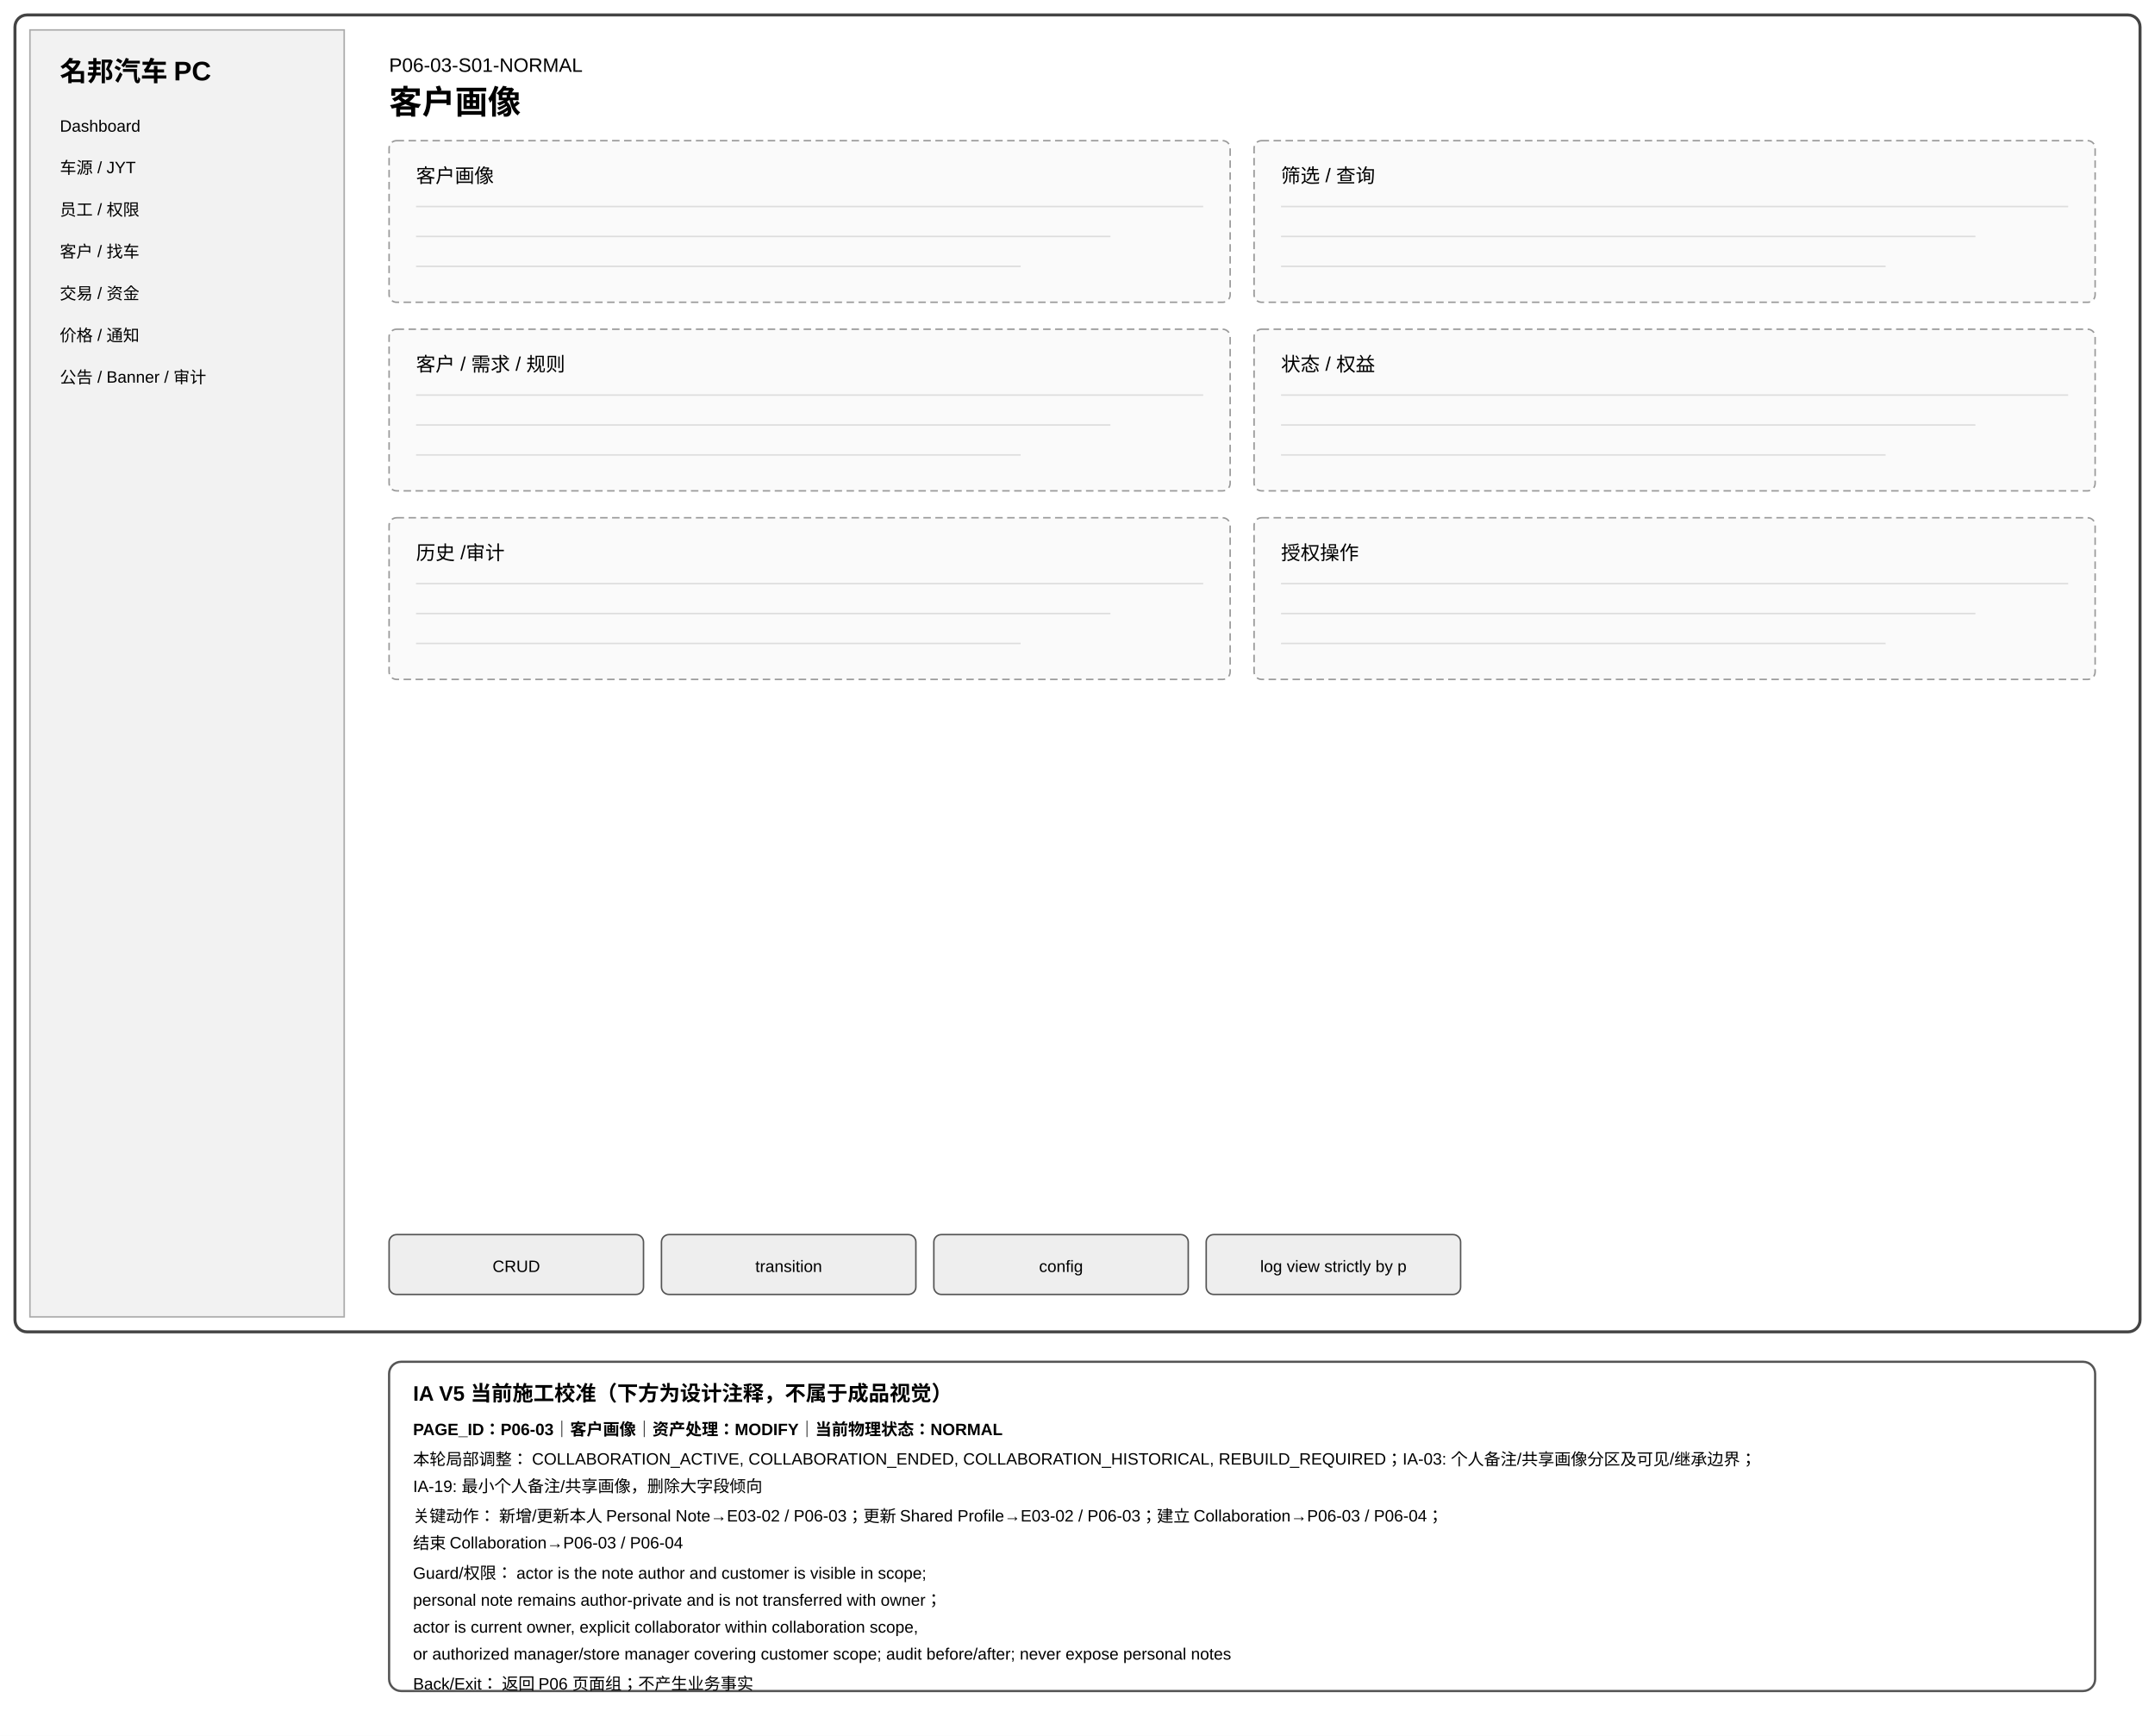
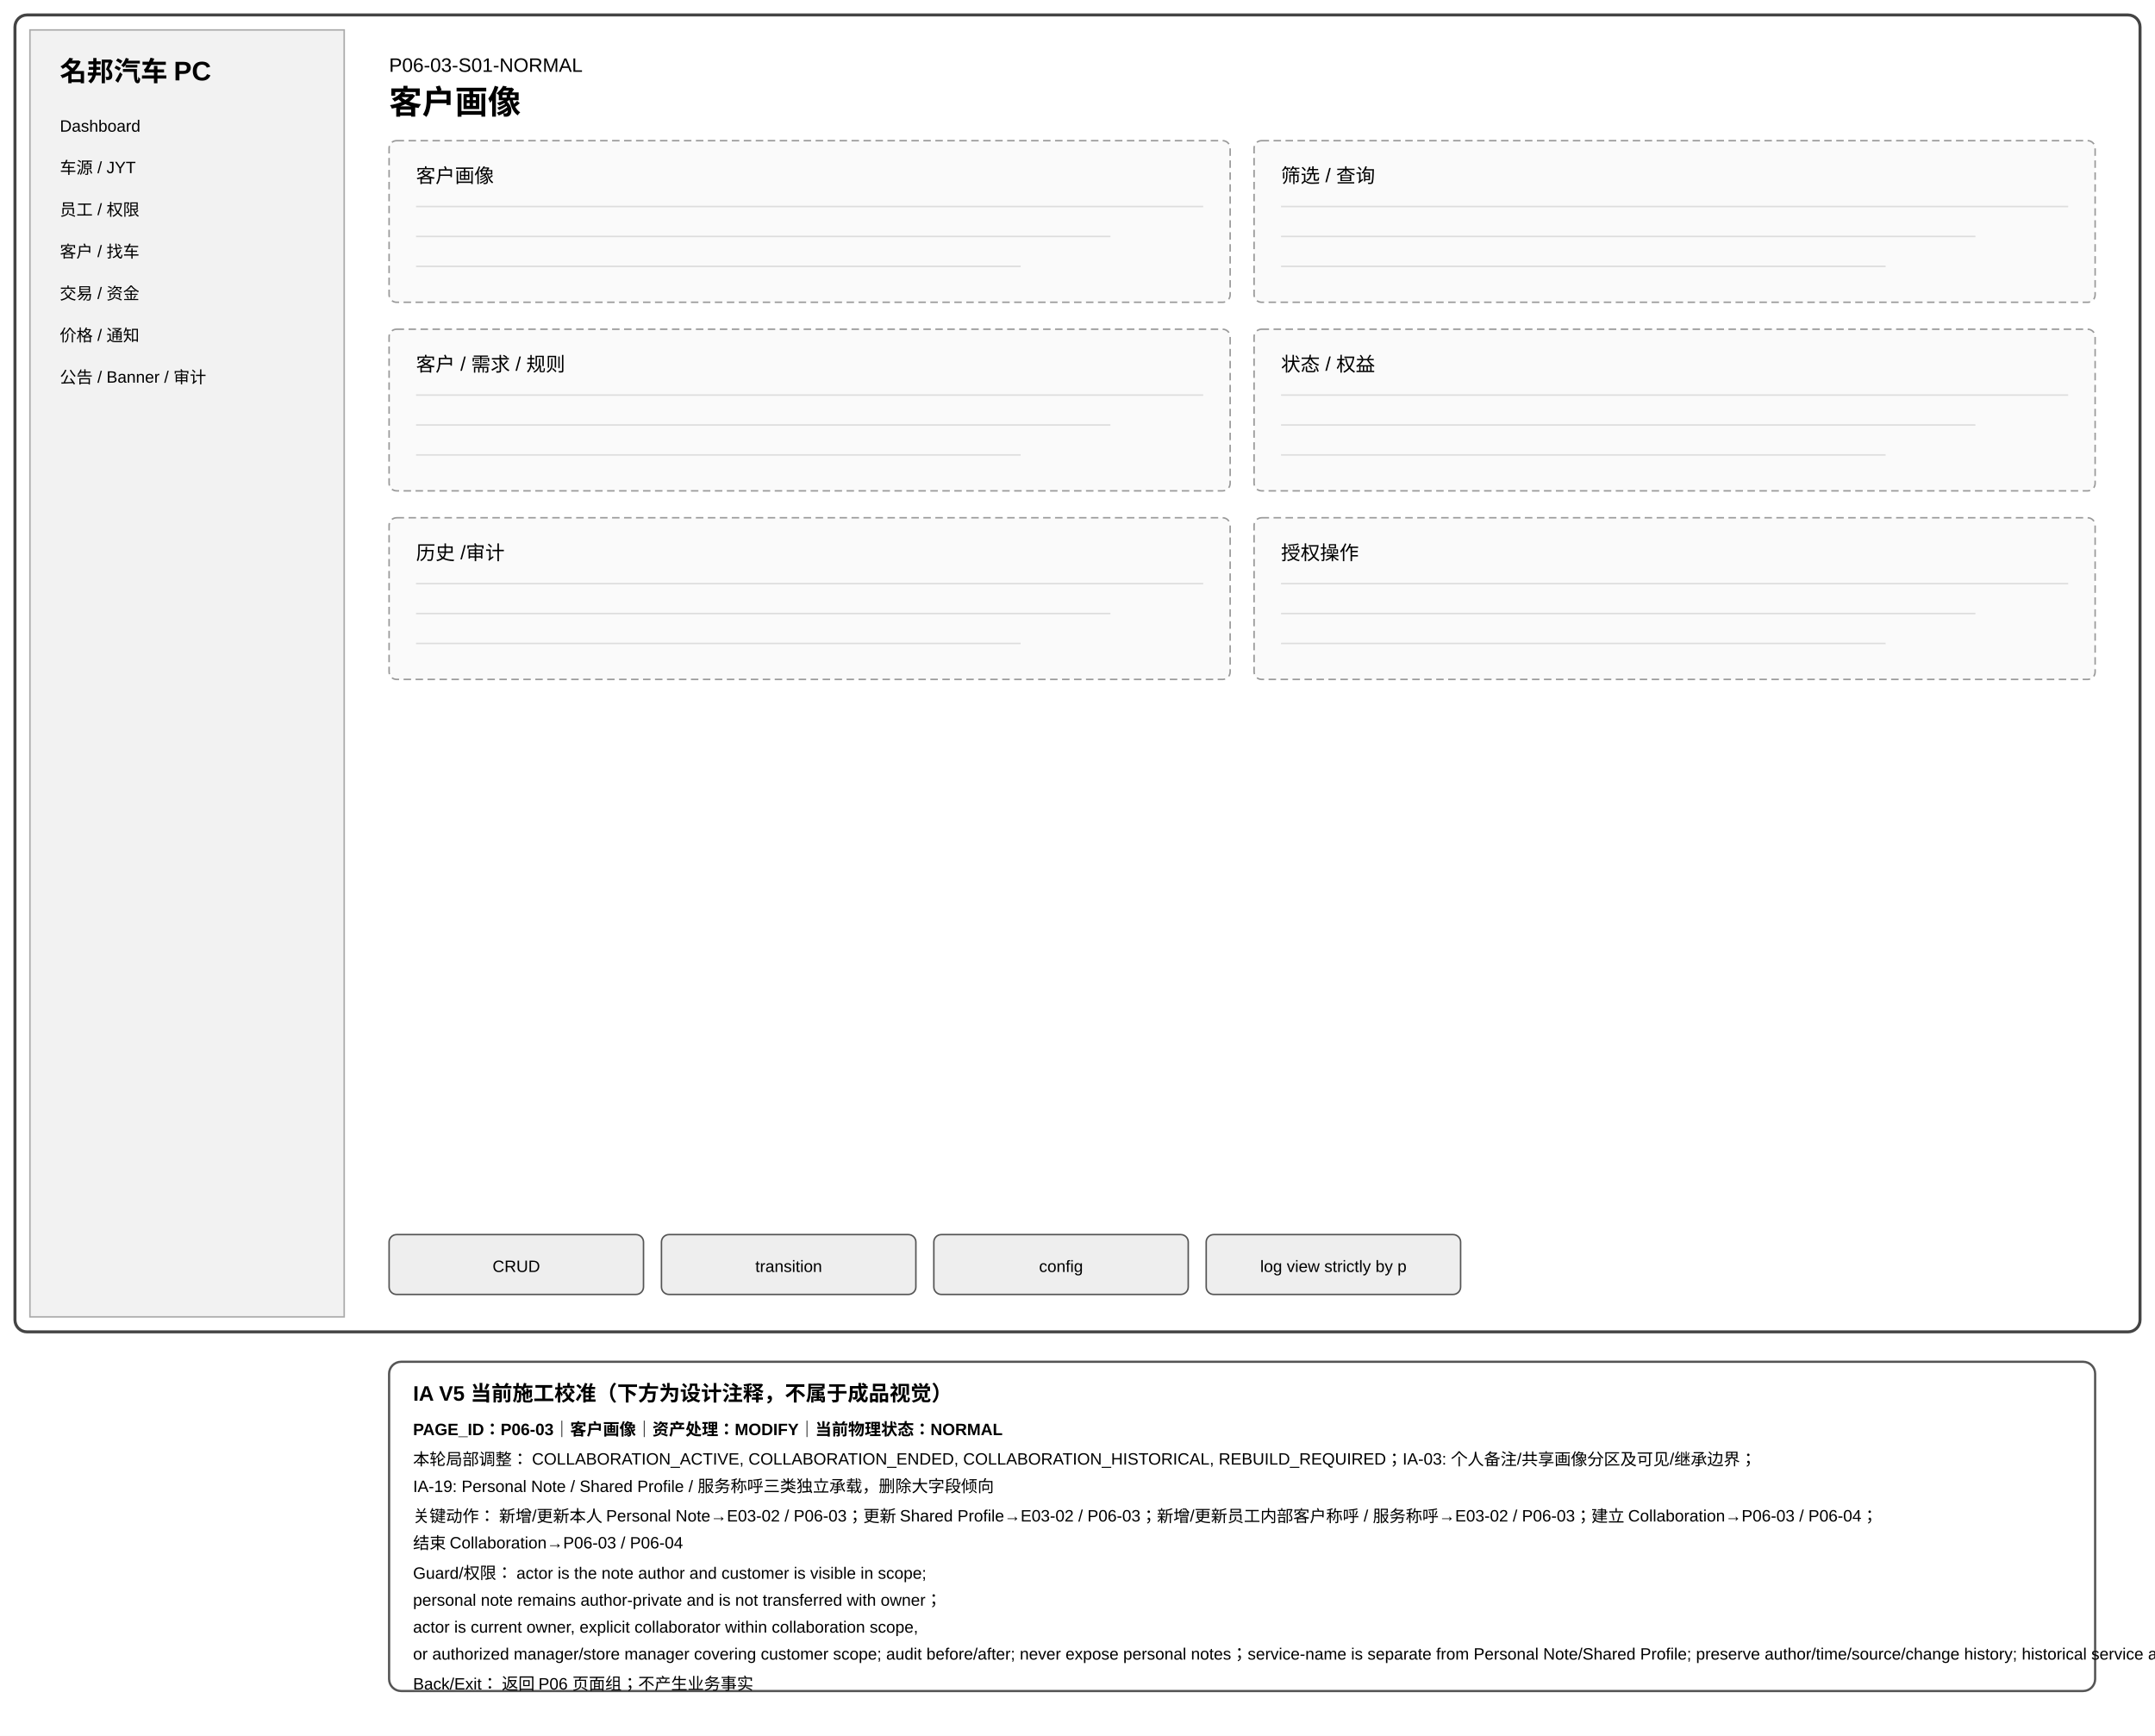
<svg xmlns="http://www.w3.org/2000/svg" width="1440" height="1160" viewBox="0 0 1440 1160">
  <rect width="100%" height="100%" fill="white" />
  <rect x="10" y="10" width="1420" height="880" rx="8" fill="none" stroke="#444" stroke-width="2" />
  <rect x="20" y="20" width="210" height="860" fill="#f2f2f2" stroke="#aaa" />
  <text x="40" y="54" font-family="Arial,sans-serif" font-size="18" font-weight="bold">名邦汽车 PC</text>
  <text x="40" y="88" font-family="Arial,sans-serif" font-size="11">Dashboard</text>
  <text x="40" y="116" font-family="Arial,sans-serif" font-size="11">车源 / JYT</text>
  <text x="40" y="144" font-family="Arial,sans-serif" font-size="11">员工 / 权限</text>
  <text x="40" y="172" font-family="Arial,sans-serif" font-size="11">客户 / 找车</text>
  <text x="40" y="200" font-family="Arial,sans-serif" font-size="11">交易 / 资金</text>
  <text x="40" y="228" font-family="Arial,sans-serif" font-size="11">价格 / 通知</text>
  <text x="40" y="256" font-family="Arial,sans-serif" font-size="11">公告 / Banner / 审计</text>
  <text x="260" y="48" font-family="Arial,sans-serif" font-size="13">P06-03-S01-NORMAL</text>
  <text x="260" y="76" font-family="Arial,sans-serif" font-size="22" font-weight="bold">客户画像</text>
  <rect x="260.0" y="94" width="562.0" height="108" rx="5" fill="#fafafa" stroke="#999" stroke-dasharray="5 3" />
  <text x="278.0" y="122" font-family="Arial,sans-serif" font-size="13">客户画像</text>
  <line x1="278.0" y1="138" x2="804.0" y2="138" stroke="#ddd" />
  <line x1="278.0" y1="158" x2="742.0" y2="158" stroke="#ddd" />
  <line x1="278.0" y1="178" x2="682.0" y2="178" stroke="#ddd" />
  <rect x="838.0" y="94" width="562.0" height="108" rx="5" fill="#fafafa" stroke="#999" stroke-dasharray="5 3" />
  <text x="856.0" y="122" font-family="Arial,sans-serif" font-size="13">筛选 / 查询</text>
  <line x1="856.0" y1="138" x2="1382.0" y2="138" stroke="#ddd" />
  <line x1="856.0" y1="158" x2="1320.0" y2="158" stroke="#ddd" />
  <line x1="856.0" y1="178" x2="1260.0" y2="178" stroke="#ddd" />
  <rect x="260.0" y="220" width="562.0" height="108" rx="5" fill="#fafafa" stroke="#999" stroke-dasharray="5 3" />
  <text x="278.0" y="248" font-family="Arial,sans-serif" font-size="13">客户 / 需求 / 规则</text>
  <line x1="278.0" y1="264" x2="804.0" y2="264" stroke="#ddd" />
  <line x1="278.0" y1="284" x2="742.0" y2="284" stroke="#ddd" />
  <line x1="278.0" y1="304" x2="682.0" y2="304" stroke="#ddd" />
  <rect x="838.0" y="220" width="562.0" height="108" rx="5" fill="#fafafa" stroke="#999" stroke-dasharray="5 3" />
  <text x="856.0" y="248" font-family="Arial,sans-serif" font-size="13">状态 / 权益</text>
  <line x1="856.0" y1="264" x2="1382.0" y2="264" stroke="#ddd" />
  <line x1="856.0" y1="284" x2="1320.0" y2="284" stroke="#ddd" />
  <line x1="856.0" y1="304" x2="1260.0" y2="304" stroke="#ddd" />
  <rect x="260.0" y="346" width="562.0" height="108" rx="5" fill="#fafafa" stroke="#999" stroke-dasharray="5 3" />
  <text x="278.0" y="374" font-family="Arial,sans-serif" font-size="13">历史 /审计</text>
  <line x1="278.0" y1="390" x2="804.0" y2="390" stroke="#ddd" />
  <line x1="278.0" y1="410" x2="742.0" y2="410" stroke="#ddd" />
  <line x1="278.0" y1="430" x2="682.0" y2="430" stroke="#ddd" />
  <rect x="838.0" y="346" width="562.0" height="108" rx="5" fill="#fafafa" stroke="#999" stroke-dasharray="5 3" />
  <text x="856.0" y="374" font-family="Arial,sans-serif" font-size="13">授权操作</text>
  <line x1="856.0" y1="390" x2="1382.0" y2="390" stroke="#ddd" />
  <line x1="856.0" y1="410" x2="1320.0" y2="410" stroke="#ddd" />
  <line x1="856.0" y1="430" x2="1260.0" y2="430" stroke="#ddd" />
  <rect x="260" y="825" width="170" height="40" rx="5" fill="#eee" stroke="#555" />
  <text x="345.0" y="850" text-anchor="middle" font-family="Arial,sans-serif" font-size="11">CRUD</text>
  <rect x="442" y="825" width="170" height="40" rx="5" fill="#eee" stroke="#555" />
  <text x="527.0" y="850" text-anchor="middle" font-family="Arial,sans-serif" font-size="11">transition</text>
  <rect x="624" y="825" width="170" height="40" rx="5" fill="#eee" stroke="#555" />
  <text x="709.0" y="850" text-anchor="middle" font-family="Arial,sans-serif" font-size="11">config</text>
  <rect x="806" y="825" width="170" height="40" rx="5" fill="#eee" stroke="#555" />
  <text x="891.0" y="850" text-anchor="middle" font-family="Arial,sans-serif" font-size="11">log view strictly by p</text>
  <rect x="260" y="910" width="1140" height="220" rx="8" fill="white" stroke="#555" stroke-width="1.5" />
  <text x="276" y="936" font-family="Arial,sans-serif" font-size="14" font-weight="bold">IA V5 当前施工校准（下方为设计注释，不属于成品视觉）</text>
  <text x="276" y="959" font-family="Arial,sans-serif" font-size="11" font-weight="bold">PAGE_ID：P06-03｜客户画像｜资产处理：MODIFY｜当前物理状态：NORMAL</text>
  <text x="276" y="979" font-family="Arial,sans-serif" font-size="11">本轮局部调整： COLLABORATION_ACTIVE, COLLABORATION_ENDED, COLLABORATION_HISTORICAL, REBUILD_REQUIRED；IA-03: 个人备注/共享画像分区及可见/继承边界；</text>
-   <text x="276" y="997" font-family="Arial,sans-serif" font-size="11">IA-19: 最小个人备注/共享画像，删除大字段倾向</text>
-   <text x="276" y="1017" font-family="Arial,sans-serif" font-size="11">关键动作： 新增/更新本人 Personal Note→E03-02 / P06-03；更新 Shared Profile→E03-02 / P06-03；建立 Collaboration→P06-03 / P06-04；</text>
+   <text x="276" y="997" font-family="Arial,sans-serif" font-size="11">IA-19: Personal Note / Shared Profile / 服务称呼三类独立承载，删除大字段倾向</text>
+   <text x="276" y="1017" font-family="Arial,sans-serif" font-size="11">关键动作： 新增/更新本人 Personal Note→E03-02 / P06-03；更新 Shared Profile→E03-02 / P06-03；新增/更新员工内部客户称呼 / 服务称呼→E03-02 / P06-03；建立 Collaboration→P06-03 / P06-04；</text>
  <text x="276" y="1035" font-family="Arial,sans-serif" font-size="11">结束 Collaboration→P06-03 / P06-04</text>
  <text x="276" y="1055" font-family="Arial,sans-serif" font-size="11">Guard/权限： actor is the note author and customer is visible in scope;</text>
  <text x="276" y="1073" font-family="Arial,sans-serif" font-size="11">personal note remains author-private and is not transferred with owner；</text>
  <text x="276" y="1091" font-family="Arial,sans-serif" font-size="11">actor is current owner, explicit collaborator within collaboration scope,</text>
-   <text x="276" y="1109" font-family="Arial,sans-serif" font-size="11">or authorized manager/store manager covering customer scope; audit before/after; never expose personal notes</text>
+   <text x="276" y="1109" font-family="Arial,sans-serif" font-size="11">or authorized manager/store manager covering customer scope; audit before/after; never expose personal notes；service-name is separate from Personal Note/Shared Profile; preserve author/time/source/change history; historical service alone grants no current CRM access</text>
  <text x="276" y="1129" font-family="Arial,sans-serif" font-size="11">Back/Exit： 返回 P06 页面组；不产生业务事实</text>
</svg>
